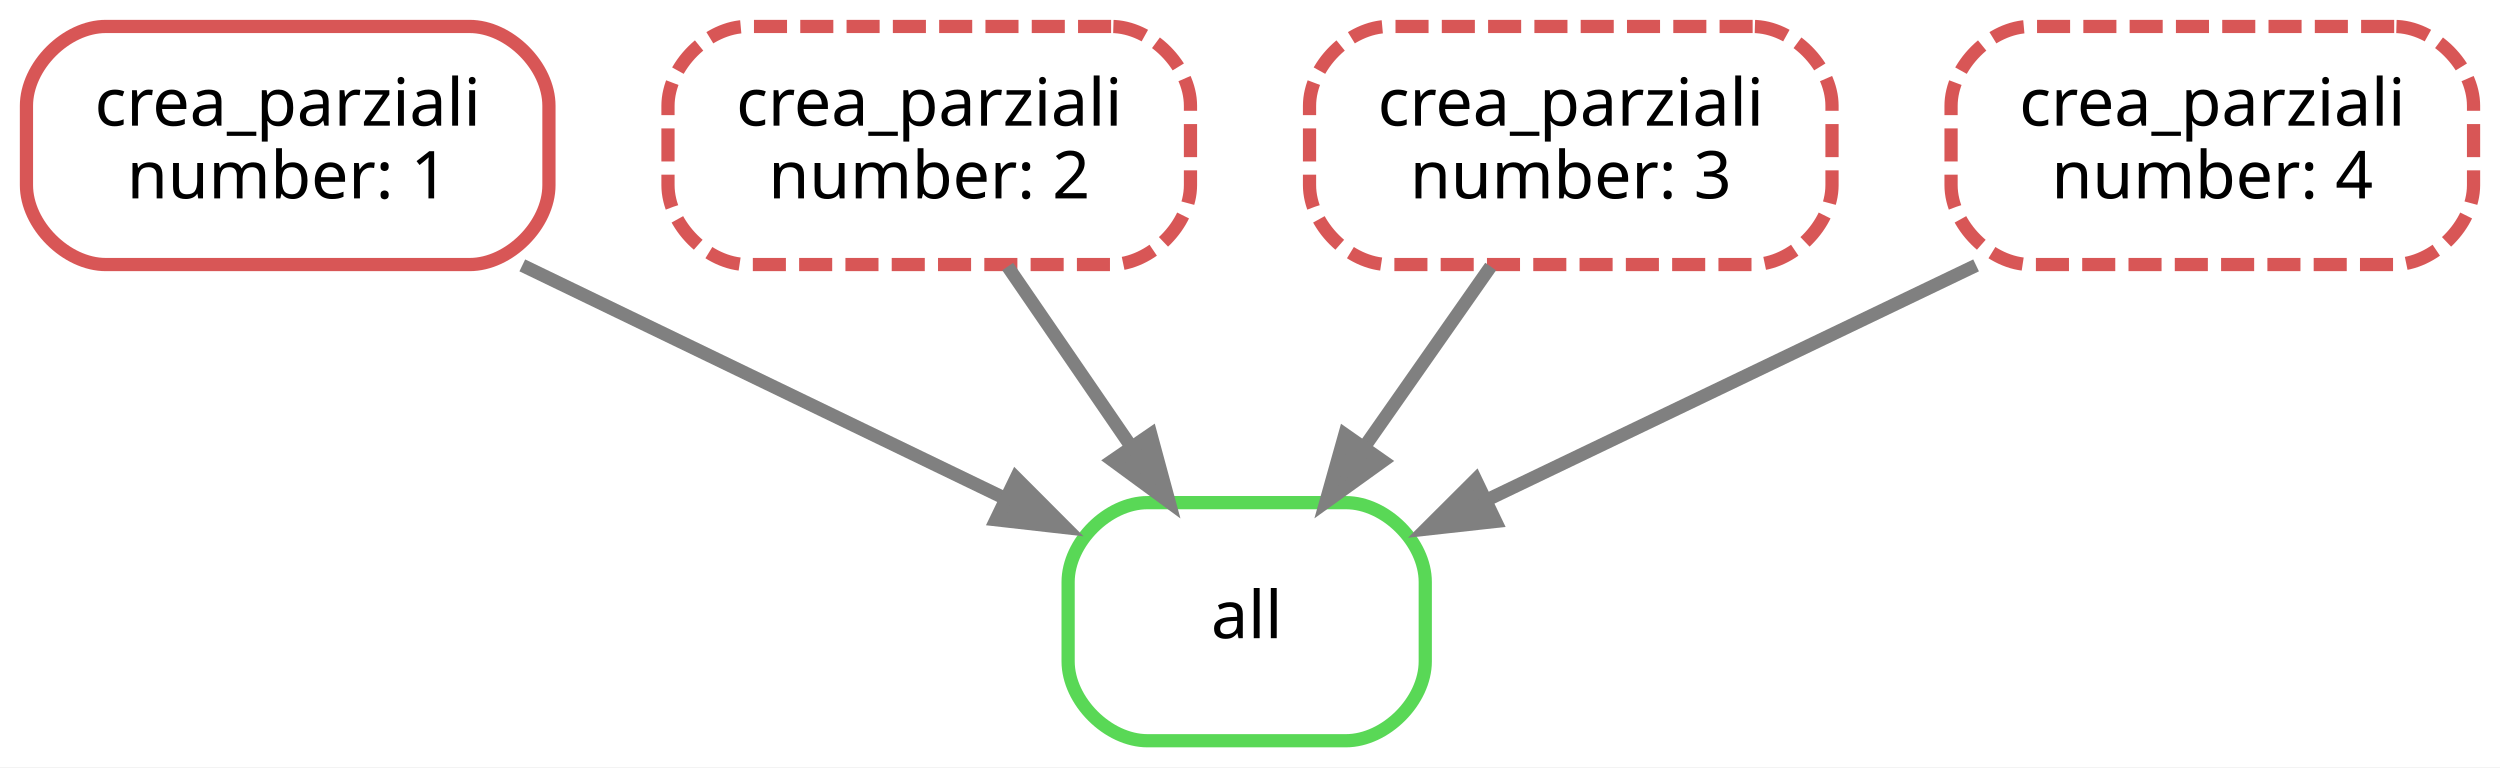
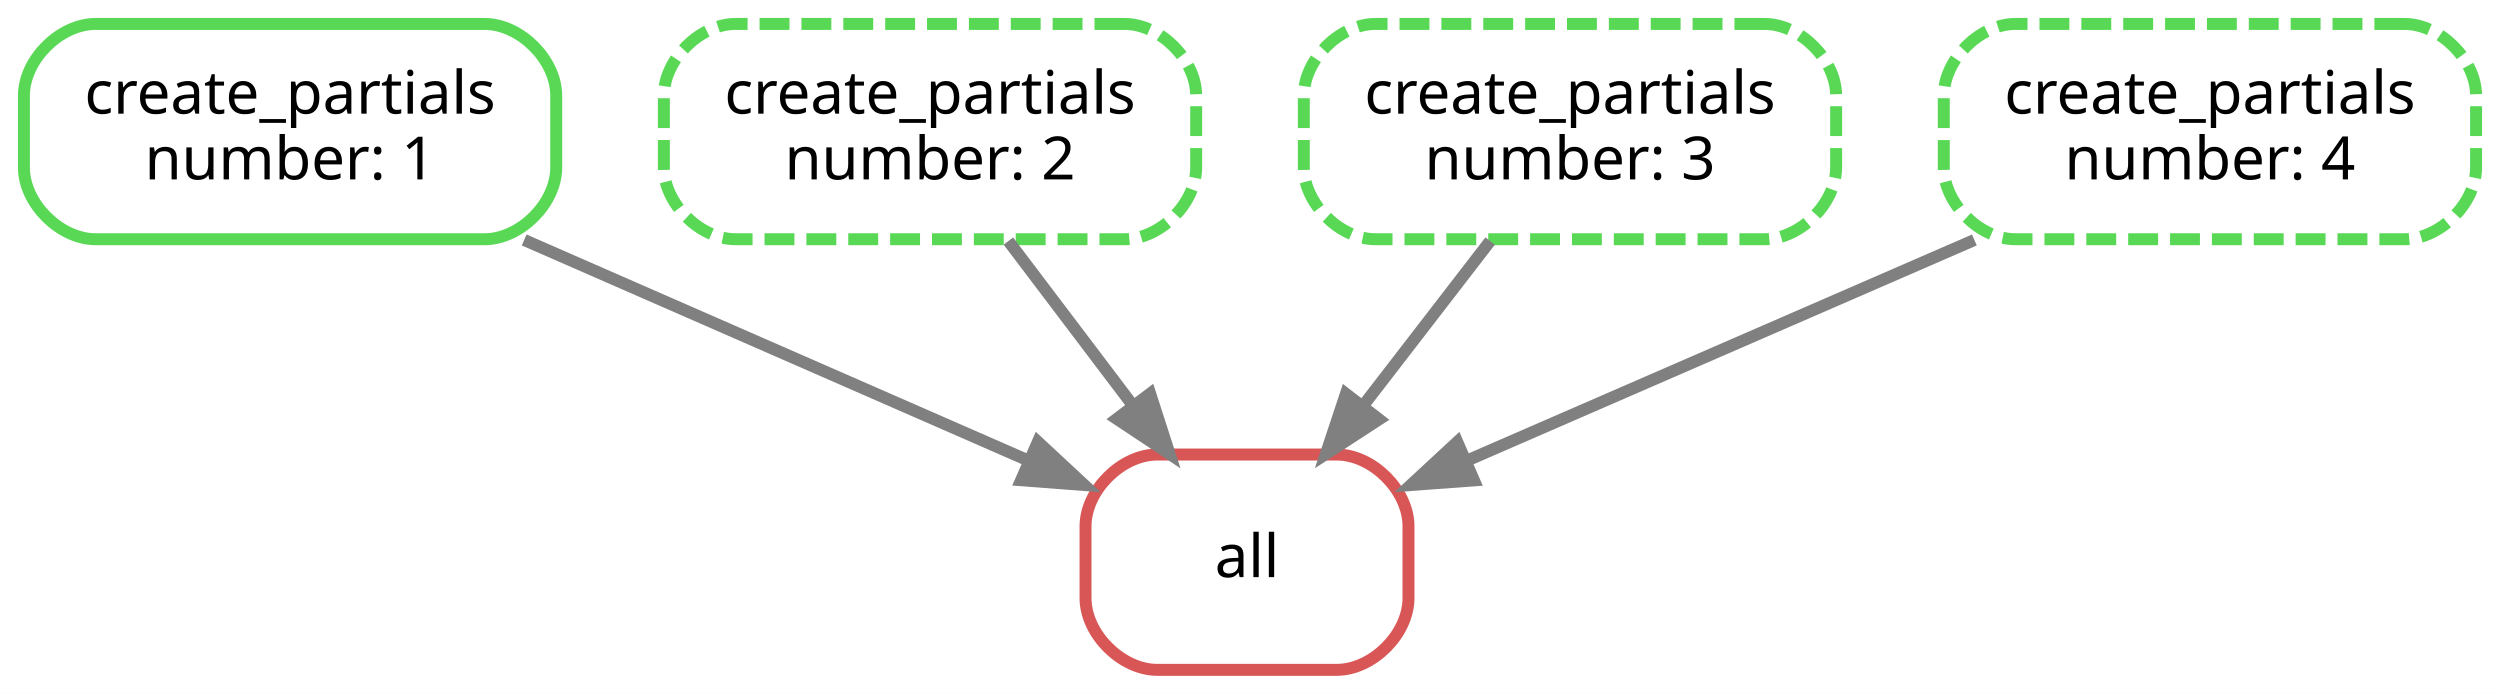
- <svg xmlns="http://www.w3.org/2000/svg" width="378pt" height="116pt" viewBox="0.00 0.00 378.00 116.00">
+ <svg xmlns="http://www.w3.org/2000/svg" width="418pt" height="116pt" viewBox="0.00 0.00 418.00 116.00">
  <g id="graph0" class="graph" transform="scale(1 1) rotate(0) translate(4 112)">
-     <polygon fill="white" stroke="none" points="-4,4 -4,-112 374,-112 374,4 -4,4" />
+     <polygon fill="white" stroke="none" points="-4,4 -4,-112 414,-112 414,4 -4,4" />
    <g id="node1" class="node">
-       <path fill="none" stroke="#59d856" stroke-width="2" d="M199.5,-36C199.5,-36 169.5,-36 169.5,-36 163.5,-36 157.5,-30 157.5,-24 157.5,-24 157.5,-12 157.5,-12 157.5,-6 163.5,-0 169.5,-0 169.5,-0 199.5,-0 199.5,-0 205.5,-0 211.5,-6 211.5,-12 211.5,-12 211.5,-24 211.5,-24 211.5,-30 205.5,-36 199.5,-36" />
-       <text text-anchor="middle" x="184.5" y="-15.5" font-family="sans" font-size="10.00">all</text>
+       <path fill="none" stroke="#d85656" stroke-width="2" d="M219.5,-36C219.5,-36 189.5,-36 189.5,-36 183.5,-36 177.5,-30 177.5,-24 177.5,-24 177.5,-12 177.5,-12 177.5,-6 183.5,-0 189.5,-0 189.5,-0 219.5,-0 219.5,-0 225.5,-0 231.5,-6 231.5,-12 231.5,-12 231.5,-24 231.5,-24 231.5,-30 225.5,-36 219.5,-36" />
+       <text text-anchor="middle" x="204.5" y="-15.5" font-family="sans" font-size="10.00">all</text>
    </g>
    <g id="node2" class="node">
-       <path fill="none" stroke="#d85656" stroke-width="2" d="M67,-108C67,-108 12,-108 12,-108 6,-108 7.10543e-15,-102 7.10543e-15,-96 7.10543e-15,-96 7.10543e-15,-84 7.10543e-15,-84 7.10543e-15,-78 6,-72 12,-72 12,-72 67,-72 67,-72 73,-72 79,-78 79,-84 79,-84 79,-96 79,-96 79,-102 73,-108 67,-108" />
-       <text text-anchor="middle" x="39.5" y="-93" font-family="sans" font-size="10.00">crea_parziali</text>
-       <text text-anchor="middle" x="39.5" y="-82" font-family="sans" font-size="10.00">number: 1</text>
+       <path fill="none" stroke="#59d856" stroke-width="2" d="M77,-108C77,-108 12,-108 12,-108 6,-108 7.10543e-15,-102 7.10543e-15,-96 7.10543e-15,-96 7.10543e-15,-84 7.10543e-15,-84 7.10543e-15,-78 6,-72 12,-72 12,-72 77,-72 77,-72 83,-72 89,-78 89,-84 89,-84 89,-96 89,-96 89,-102 83,-108 77,-108" />
+       <text text-anchor="middle" x="44.5" y="-93" font-family="sans" font-size="10.00">create_partials</text>
+       <text text-anchor="middle" x="44.5" y="-82" font-family="sans" font-size="10.00">number: 1</text>
    </g>
    <g id="edge1" class="edge">
-       <path fill="none" stroke="grey" stroke-width="2" d="M74.971,-71.876C97.126,-61.181 125.588,-47.44 147.945,-36.647" />
-       <polygon fill="grey" stroke="grey" stroke-width="2" points="149.632,-39.719 157.116,-32.22 146.589,-33.415 149.632,-39.719" />
+       <path fill="none" stroke="grey" stroke-width="2" d="M83.64,-71.876C109.399,-60.606 142.884,-45.957 168.074,-34.936" />
+       <polygon fill="grey" stroke="grey" stroke-width="2" points="169.53,-38.12 177.289,-30.905 166.724,-31.707 169.53,-38.12" />
    </g>
    <g id="node3" class="node">
-       <path fill="none" stroke="#d85656" stroke-width="2" stroke-dasharray="5,2" d="M164,-108C164,-108 109,-108 109,-108 103,-108 97,-102 97,-96 97,-96 97,-84 97,-84 97,-78 103,-72 109,-72 109,-72 164,-72 164,-72 170,-72 176,-78 176,-84 176,-84 176,-96 176,-96 176,-102 170,-108 164,-108" />
-       <text text-anchor="middle" x="136.5" y="-93" font-family="sans" font-size="10.00">crea_parziali</text>
-       <text text-anchor="middle" x="136.5" y="-82" font-family="sans" font-size="10.00">number: 2</text>
+       <path fill="none" stroke="#59d856" stroke-width="2" stroke-dasharray="5,2" d="M184,-108C184,-108 119,-108 119,-108 113,-108 107,-102 107,-96 107,-96 107,-84 107,-84 107,-78 113,-72 119,-72 119,-72 184,-72 184,-72 190,-72 196,-78 196,-84 196,-84 196,-96 196,-96 196,-102 190,-108 184,-108" />
+       <text text-anchor="middle" x="151.5" y="-93" font-family="sans" font-size="10.00">create_partials</text>
+       <text text-anchor="middle" x="151.5" y="-82" font-family="sans" font-size="10.00">number: 2</text>
    </g>
    <g id="edge2" class="edge">
-       <path fill="none" stroke="grey" stroke-width="2" d="M148.365,-71.697C154.003,-63.474 160.854,-53.483 167.069,-44.421" />
-       <polygon fill="grey" stroke="grey" stroke-width="2" points="170.003,-46.331 172.771,-36.104 164.229,-42.372 170.003,-46.331" />
+       <path fill="none" stroke="grey" stroke-width="2" d="M164.601,-71.697C170.891,-63.389 178.547,-53.277 185.465,-44.141" />
+       <polygon fill="grey" stroke="grey" stroke-width="2" points="188.304,-46.19 191.55,-36.104 182.723,-41.964 188.304,-46.19" />
    </g>
    <g id="node4" class="node">
-       <path fill="none" stroke="#d85656" stroke-width="2" stroke-dasharray="5,2" d="M261,-108C261,-108 206,-108 206,-108 200,-108 194,-102 194,-96 194,-96 194,-84 194,-84 194,-78 200,-72 206,-72 206,-72 261,-72 261,-72 267,-72 273,-78 273,-84 273,-84 273,-96 273,-96 273,-102 267,-108 261,-108" />
-       <text text-anchor="middle" x="233.5" y="-93" font-family="sans" font-size="10.00">crea_parziali</text>
-       <text text-anchor="middle" x="233.5" y="-82" font-family="sans" font-size="10.00">number: 3</text>
+       <path fill="none" stroke="#59d856" stroke-width="2" stroke-dasharray="5,2" d="M291,-108C291,-108 226,-108 226,-108 220,-108 214,-102 214,-96 214,-96 214,-84 214,-84 214,-78 220,-72 226,-72 226,-72 291,-72 291,-72 297,-72 303,-78 303,-84 303,-84 303,-96 303,-96 303,-102 297,-108 291,-108" />
+       <text text-anchor="middle" x="258.5" y="-93" font-family="sans" font-size="10.00">create_partials</text>
+       <text text-anchor="middle" x="258.5" y="-82" font-family="sans" font-size="10.00">number: 3</text>
    </g>
    <g id="edge3" class="edge">
-       <path fill="none" stroke="grey" stroke-width="2" d="M221.388,-71.697C215.632,-63.474 208.638,-53.483 202.294,-44.421" />
-       <polygon fill="grey" stroke="grey" stroke-width="2" points="205.075,-42.289 196.473,-36.104 199.34,-46.304 205.075,-42.289" />
+       <path fill="none" stroke="grey" stroke-width="2" d="M245.152,-71.697C238.743,-63.389 230.942,-53.277 223.894,-44.141" />
+       <polygon fill="grey" stroke="grey" stroke-width="2" points="226.574,-41.884 217.695,-36.104 221.032,-46.16 226.574,-41.884" />
    </g>
    <g id="node5" class="node">
-       <path fill="none" stroke="#d85656" stroke-width="2" stroke-dasharray="5,2" d="M358,-108C358,-108 303,-108 303,-108 297,-108 291,-102 291,-96 291,-96 291,-84 291,-84 291,-78 297,-72 303,-72 303,-72 358,-72 358,-72 364,-72 370,-78 370,-84 370,-84 370,-96 370,-96 370,-102 364,-108 358,-108" />
-       <text text-anchor="middle" x="330.5" y="-93" font-family="sans" font-size="10.00">crea_parziali</text>
-       <text text-anchor="middle" x="330.5" y="-82" font-family="sans" font-size="10.00">number: 4</text>
+       <path fill="none" stroke="#59d856" stroke-width="2" stroke-dasharray="5,2" d="M398,-108C398,-108 333,-108 333,-108 327,-108 321,-102 321,-96 321,-96 321,-84 321,-84 321,-78 327,-72 333,-72 333,-72 398,-72 398,-72 404,-72 410,-78 410,-84 410,-84 410,-96 410,-96 410,-102 404,-108 398,-108" />
+       <text text-anchor="middle" x="365.5" y="-93" font-family="sans" font-size="10.00">create_partials</text>
+       <text text-anchor="middle" x="365.5" y="-82" font-family="sans" font-size="10.00">number: 4</text>
    </g>
    <g id="edge4" class="edge">
-       <path fill="none" stroke="grey" stroke-width="2" d="M294.784,-71.876C272.329,-61.11 243.439,-47.258 220.861,-36.433" />
-       <polygon fill="grey" stroke="grey" stroke-width="2" points="222.139,-33.165 211.609,-31.997 219.113,-39.477 222.139,-33.165" />
+       <path fill="none" stroke="grey" stroke-width="2" d="M326.115,-71.876C300.195,-60.606 266.501,-45.957 241.154,-34.936" />
+       <polygon fill="grey" stroke="grey" stroke-width="2" points="242.448,-31.683 231.881,-30.905 239.656,-38.102 242.448,-31.683" />
    </g>
  </g>
</svg>
